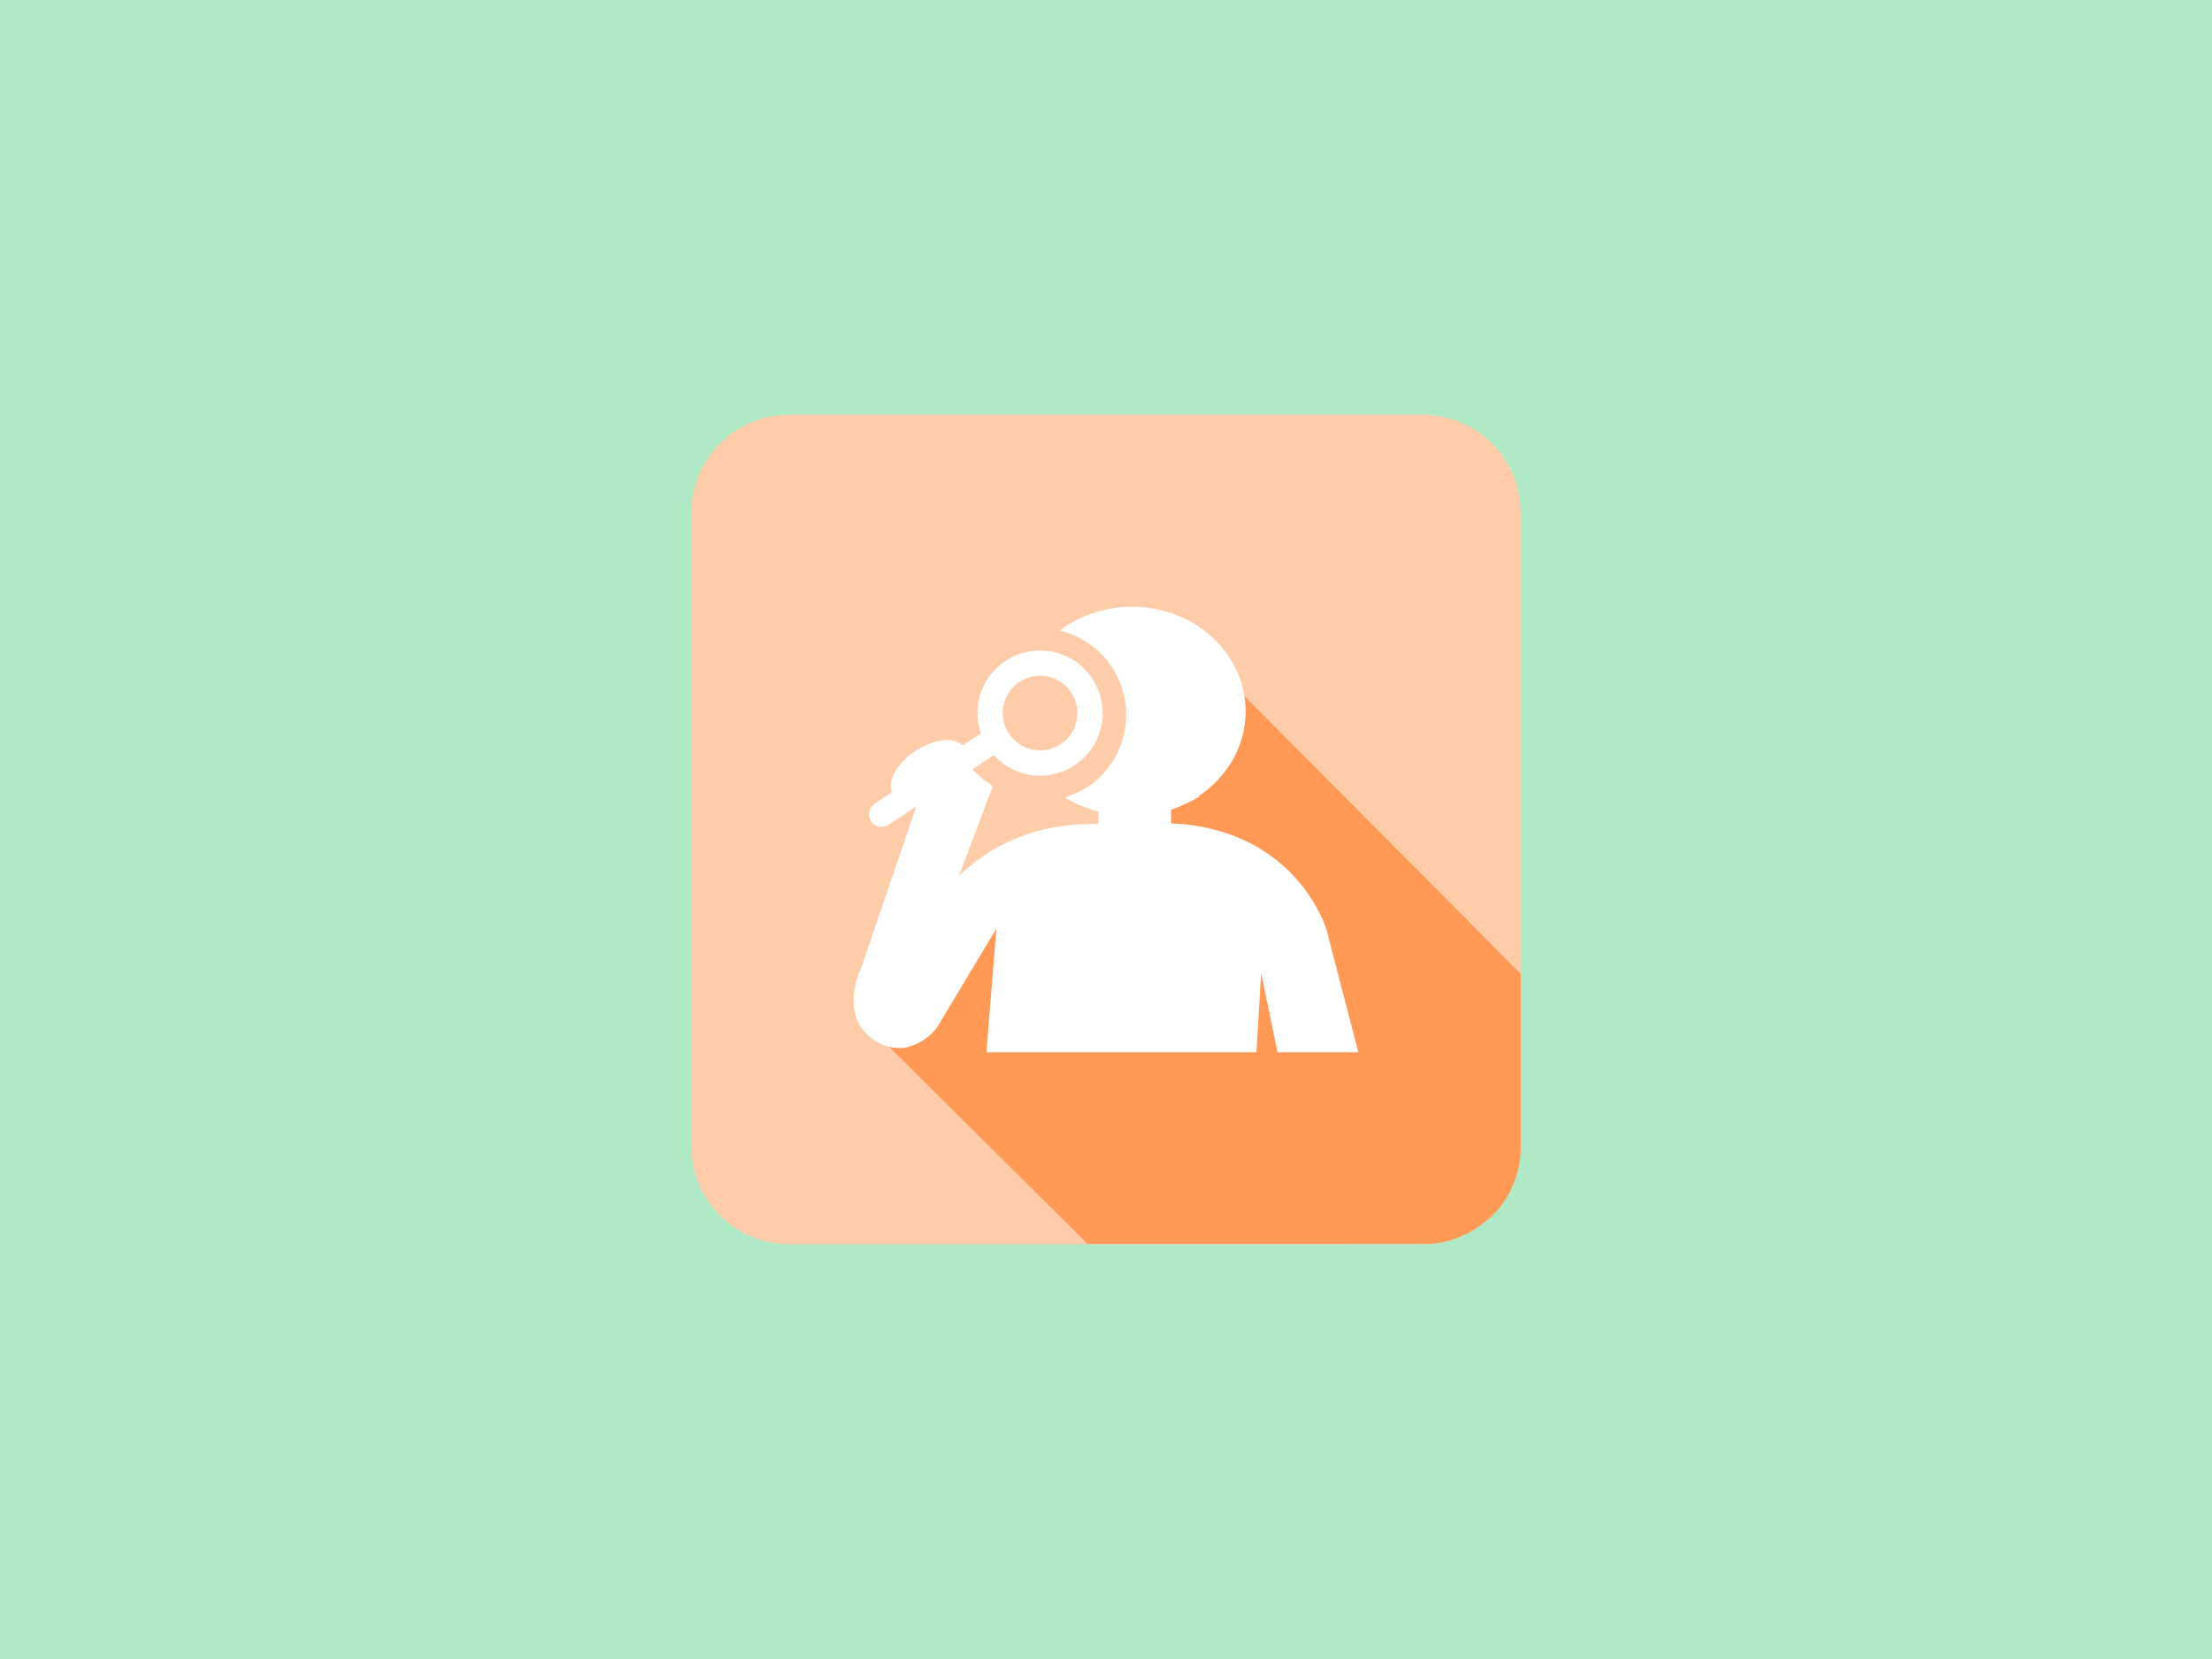
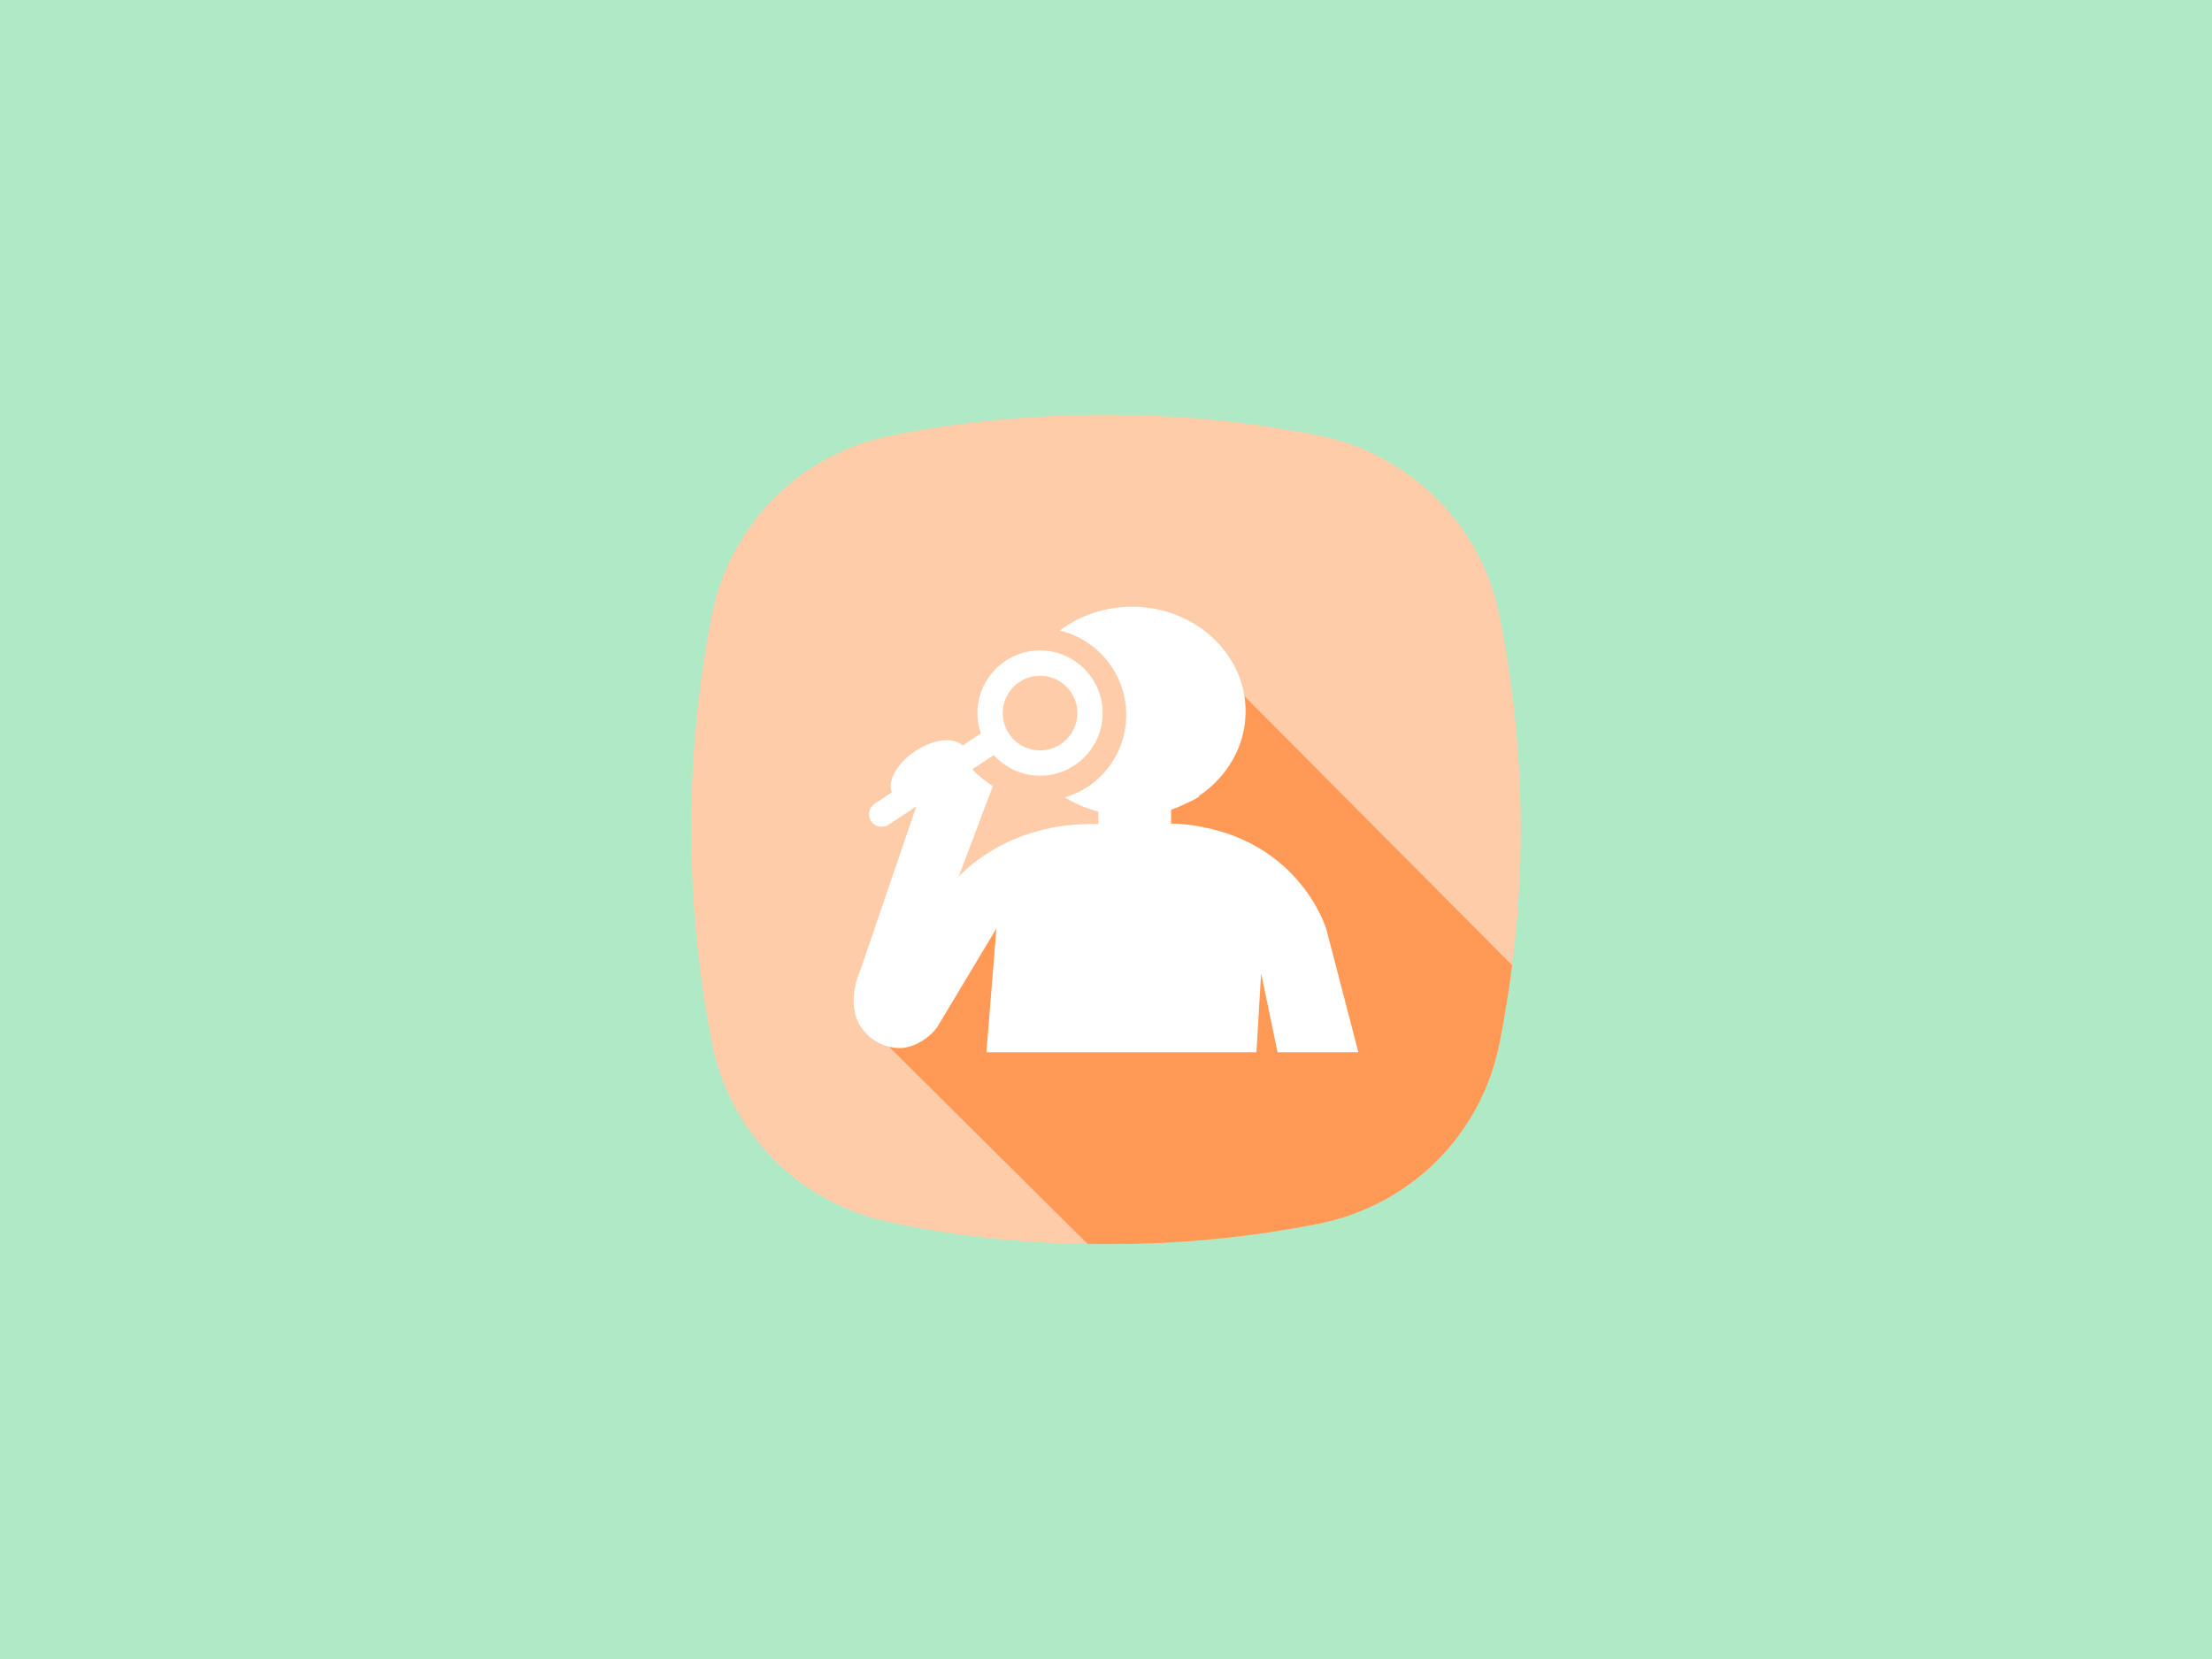
<svg xmlns="http://www.w3.org/2000/svg" version="1.1" x="0px" y="0px" viewBox="0 0 400 300" enable-background="new 0 0 100 100" xml:space="preserve" id="svg3555" width="400" height="300">
  <defs id="defs3591" />
  <g style="fill:#00a99d;fill-opacity:1" id="g3567" transform="matrix(0.9999875,0,0,0.9999875,-26.98183,170.4164)" />
-   <g id="g6231">
+   <g id="g23431">
    <rect y="0" x="0" height="300" width="400" id="rect4420" style="opacity:1;fill:#afe9c6;fill-opacity:1;stroke:none;stroke-width:6.791;stroke-linecap:round;stroke-linejoin:round;stroke-miterlimit:4;stroke-dasharray:none;stroke-dashoffset:0;stroke-opacity:1" />
-     <rect ry="17.746" rx="17.746" style="opacity:1;fill:#ffccaa;fill-opacity:1;stroke:none;stroke-width:6.791;stroke-linecap:round;stroke-linejoin:round;stroke-miterlimit:4;stroke-dasharray:none;stroke-dashoffset:0;stroke-opacity:1" id="rect5453" width="150" height="150" x="125" y="75" />
-     <path id="path4445" d="m 224.746,125.597 50.254,50.52 0,31.705 c 0,0 0.065,6.783 -4.823,11.66 -5.479,5.479 -11.61,5.445 -11.61,5.445 l -61.89,0.025 -35.912,-35.673 20.326,-28.604 18.94,-10.326 z" style="fill:#ff9955;fill-opacity:1;fill-rule:evenodd;stroke:none;stroke-width:1px;stroke-linecap:butt;stroke-linejoin:miter;stroke-opacity:1" />
+     <path style="fill:#ffccaa;fill-opacity:1" id="path23295" d="M 271.246,111.833 C 268.079,94.833 254.732,81.834 238.053,78.665 c -12.677,-2.496 -25.524,-3.665 -38.032,-3.665 -12.845,0 -25.691,1.169 -38.365,3.665 -17.015,3.169 -29.858,16.335 -33.029,33.001 -4.836,25.332 -4.836,51.168 0,76.332 3.169,17.168 16.346,30.001 33.029,33.17 12.674,2.663 25.52,3.832 38.365,3.832 12.843,0 25.518,-1.169 38.196,-3.667 17.017,-3.334 29.862,-16.333 33.029,-33.166 5.005,-25.336 5.005,-51.17 0,-76.335 z" />
+     <path id="path23426" d="m 224.746,125.598 -24.715,24.75 -18.939,10.328 -20.326,28.604 35.912,35.672 7.924,-0.004 c 11.281,-0.247 22.446,-1.414 33.615,-3.615 17.017,-3.334 29.862,-16.331 33.029,-33.164 0.894,-4.525 1.621,-9.067 2.195,-13.617 l -48.695,-48.953 z" style="fill:#ff9955;fill-opacity:1" />
    <g style="fill:#ffffff" transform="translate(149.5549,100.708)" id="g6207">
      <path style="fill:#ffffff" id="path6209" d="m 31.771,28.241 c 0,-3.732 3.022,-6.751 6.749,-6.751 3.727,0 6.752,3.02 6.752,6.751 0,3.727 -3.025,6.749 -6.752,6.749 -3.727,0 -6.749,-3.023 -6.749,-6.749 M 96.081,89.577 90.287,67.31 c 0,0 -5.167,-17.58 -27.114,-19.084 l -0.961,0.009 0,-2.519 c 0.812,-0.274 1.597,-0.596 2.357,-0.959 0.907,-0.4 1.828,-0.862 2.756,-1.405 l -0.13,-0.089 c 5.144,-3.441 8.496,-9.022 8.496,-15.328 0,-10.453 -9.199,-18.928 -20.547,-18.928 -4.957,0 -9.502,1.614 -13.049,4.308 6.888,1.66 12.008,7.858 12.008,15.256 0,4.964 -2.312,9.378 -5.909,12.254 -1.527,1.175 -3.269,2.084 -5.161,2.648 0.544,0.417 2.752,1.727 6.032,2.578 l 0,2.249 -1.85,0.011 c -15.39,0.184 -23.413,9.523 -23.413,9.523 l 6.177,-16.392 c -1.412,-0.912 -2.671,-1.91 -3.722,-3.024 l 3.894,-2.578 c 2.073,2.28 5.05,3.721 8.367,3.721 6.244,0 11.323,-5.08 11.323,-11.321 0,-6.244 -5.08,-11.324 -11.323,-11.324 -6.243,0 -11.322,5.08 -11.322,11.324 0,1.29 0.224,2.523 0.625,3.679 l -3.295,2.18 c -1.571,-1.584 -5.237,-1.2 -8.549,0.993 -3.314,2.195 -5.102,5.419 -4.256,7.482 l -3.308,2.191 0.013,0.019 c -0.895,0.731 -1.117,2.027 -0.466,3.012 0.652,0.983 1.934,1.288 2.956,0.75 L 10.93,48.564 16.142,45.115 6.084,74.57 c -1.508,3.349 -1.959,7.694 0.213,10.682 1.654,2.276 4.27,3.601 6.982,3.558 2.386,-0.041 5.271,-1.773 6.686,-3.85 l 10.664,-17.766 -1.811,22.383 48.826,0 0.854,-14.301 2.967,14.301 14.616,0 z" />
    </g>
  </g>
</svg>
